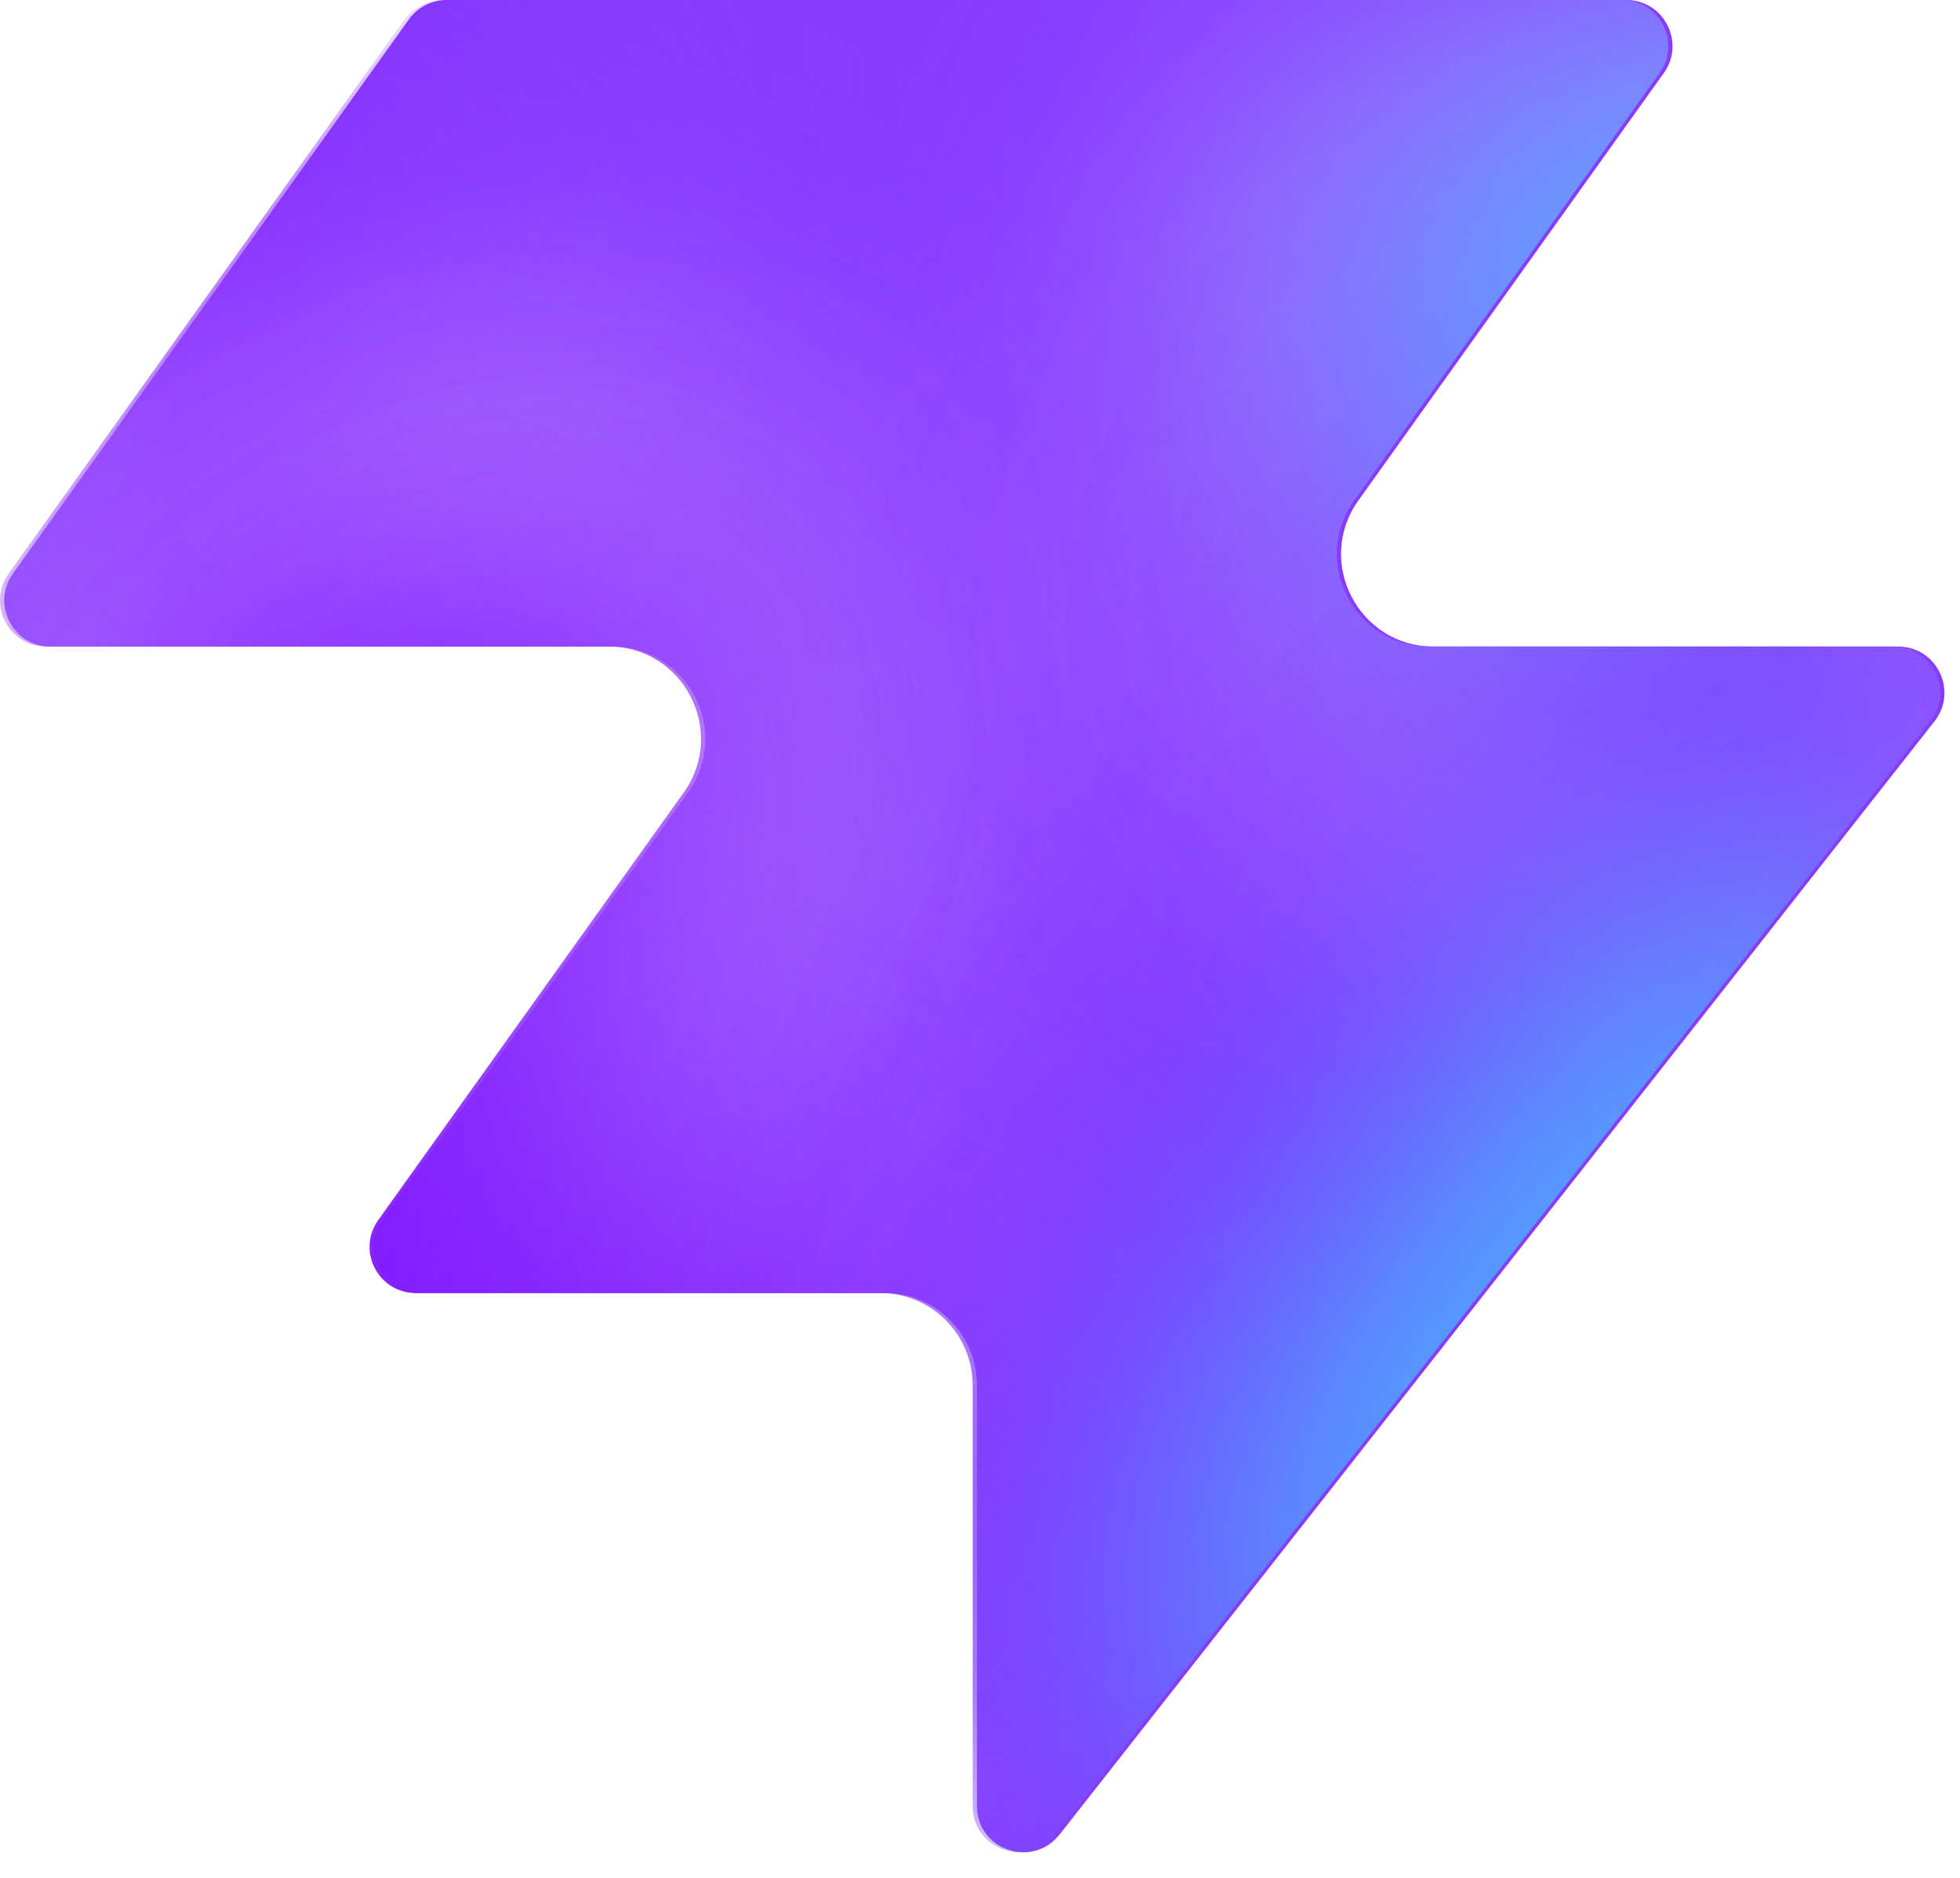
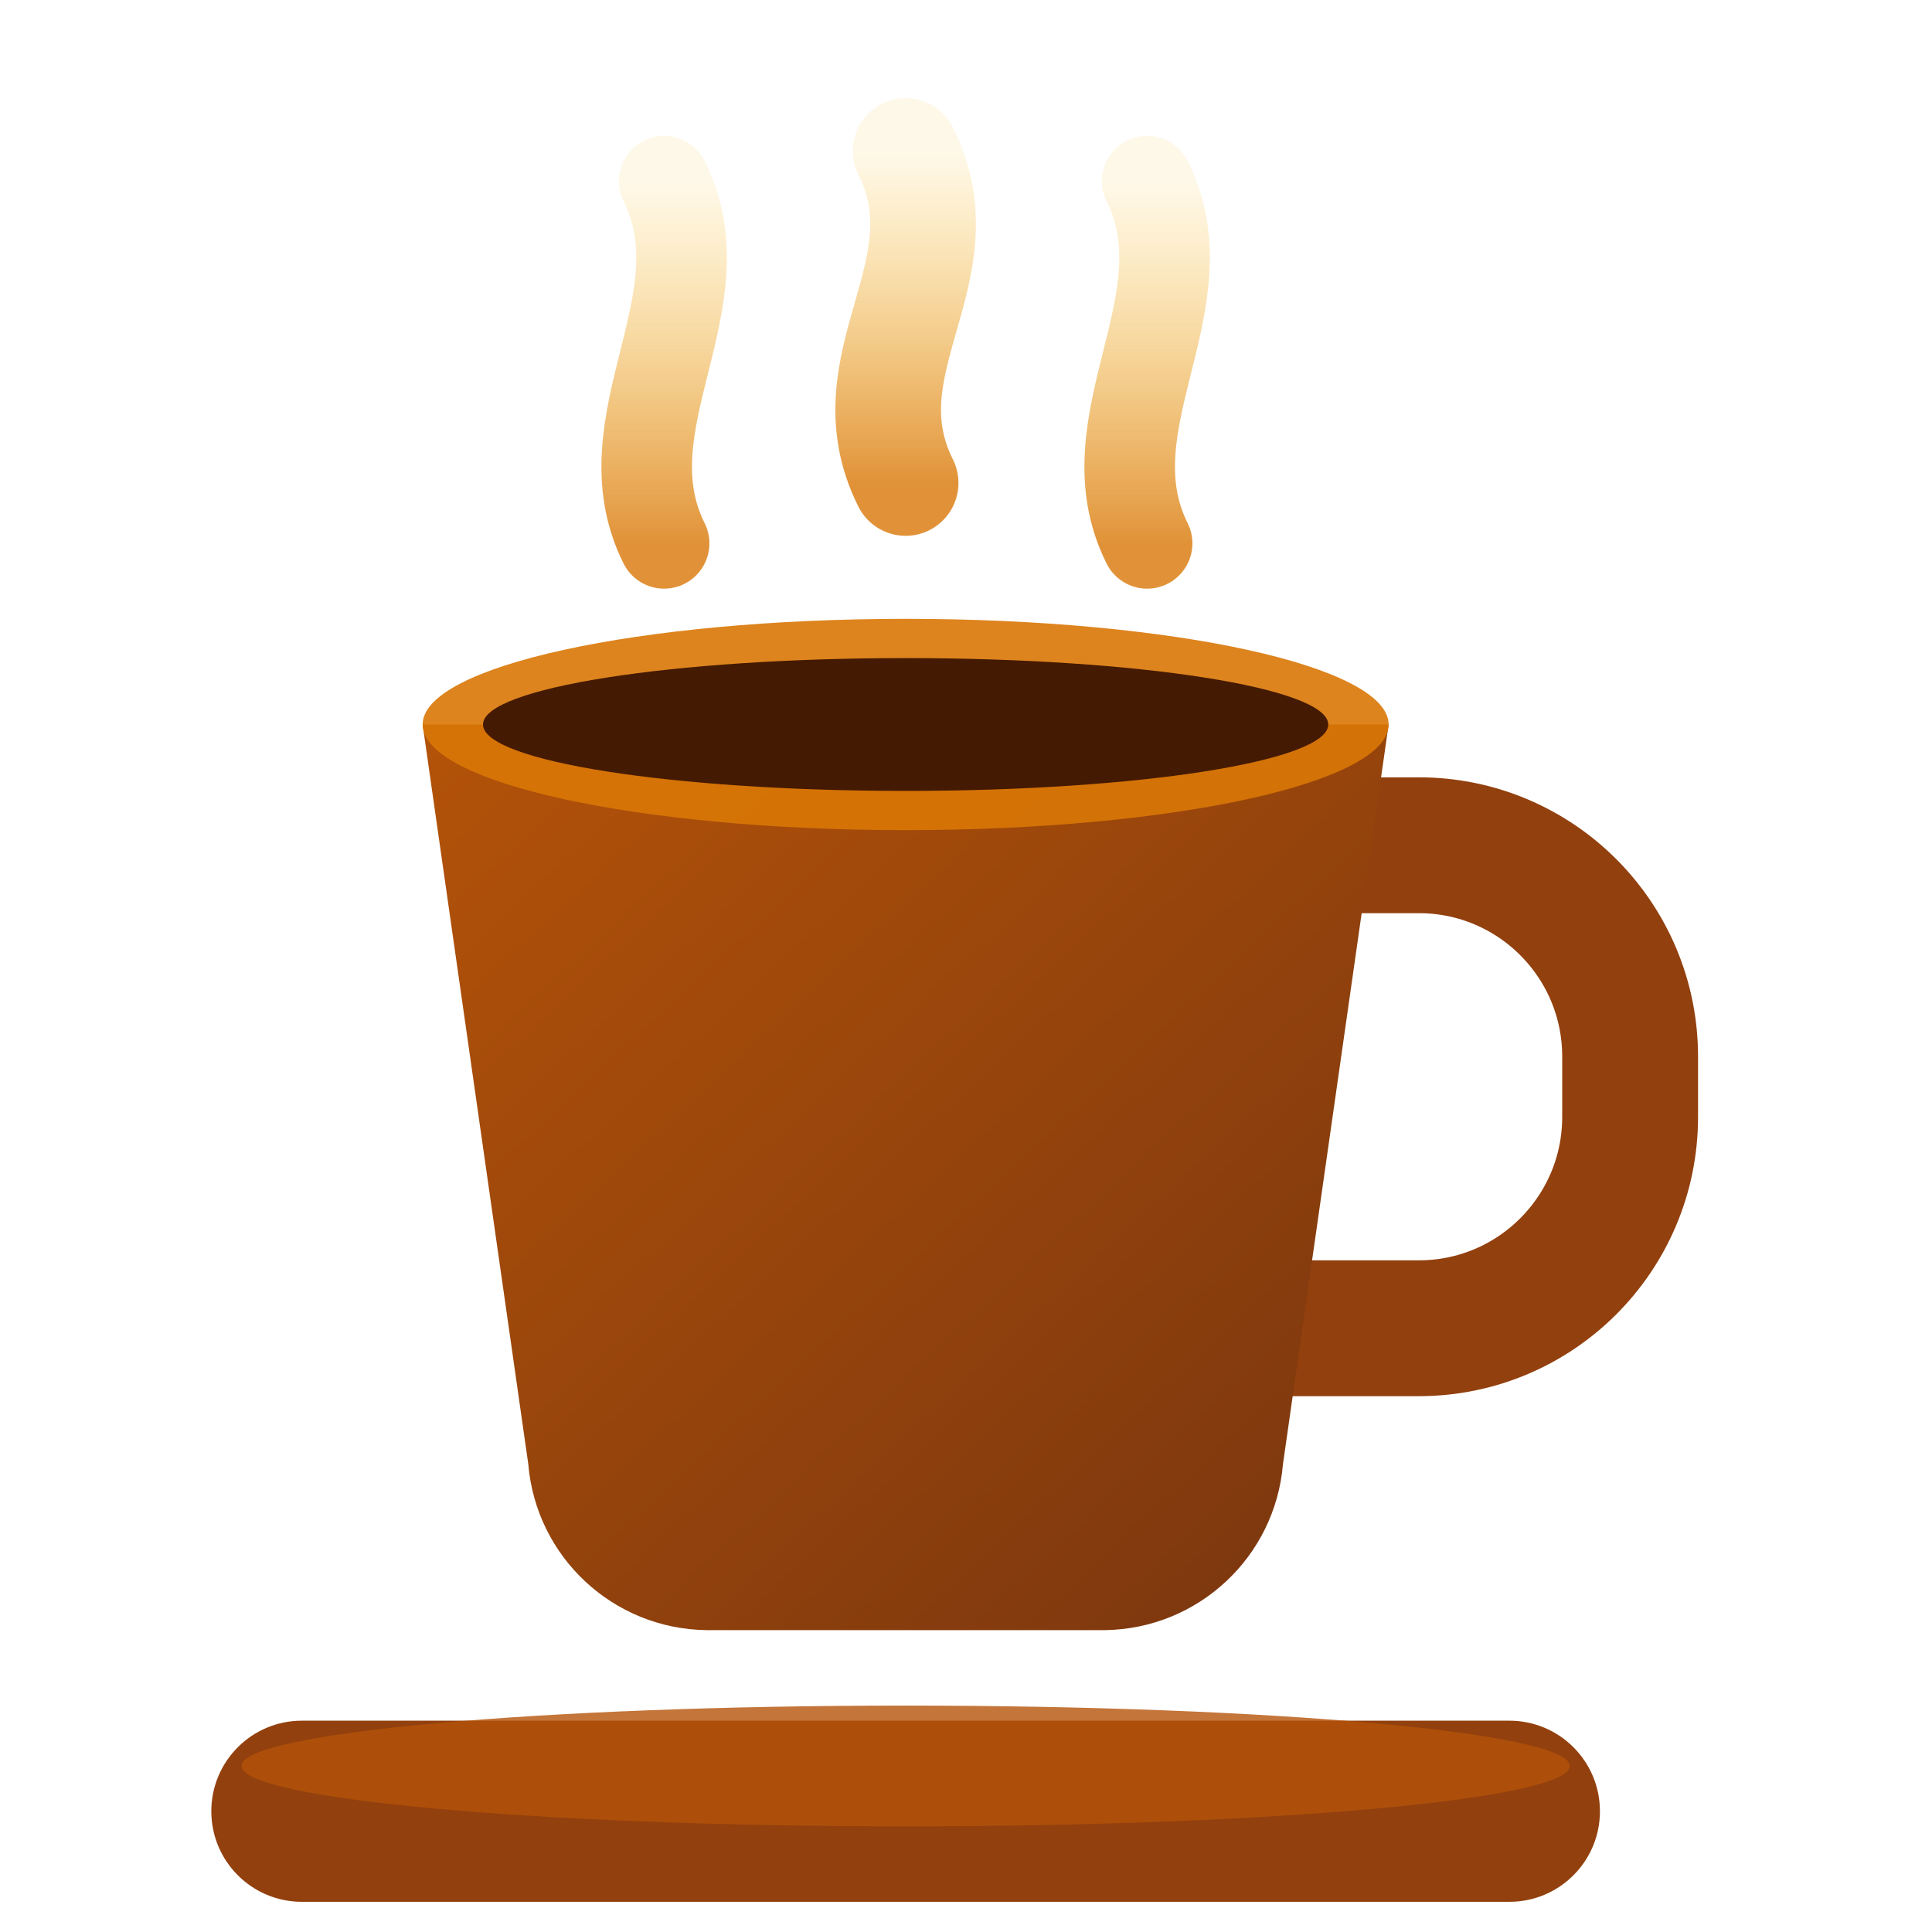
- <svg xmlns="http://www.w3.org/2000/svg" width="48" height="46" fill="none" viewBox="0 0 48 46">
-   <path fill="#863bff" d="M25.946 44.938c-.664.845-2.021.375-2.021-.698V33.937a2.26 2.26 0 0 0-2.262-2.262H10.287c-.92 0-1.456-1.04-.92-1.788l7.48-10.471c1.07-1.497 0-3.578-1.842-3.578H1.237c-.92 0-1.456-1.04-.92-1.788L10.013.474c.214-.297.556-.474.92-.474h28.894c.92 0 1.456 1.04.92 1.788l-7.48 10.471c-1.07 1.498 0 3.579 1.842 3.579h11.377c.943 0 1.473 1.088.89 1.83L25.947 44.94z" style="fill:#863bff;fill:color(display-p3 .525 .23 1);fill-opacity:1" />
-   <mask id="a" width="48" height="46" x="0" y="0" maskUnits="userSpaceOnUse" style="mask-type:alpha">
-     <path fill="#000" d="M25.842 44.938c-.664.844-2.021.375-2.021-.698V33.937a2.26 2.26 0 0 0-2.262-2.262H10.183c-.92 0-1.456-1.04-.92-1.788l7.48-10.471c1.07-1.498 0-3.579-1.842-3.579H1.133c-.92 0-1.456-1.04-.92-1.787L9.91.473c.214-.297.556-.474.92-.474h28.894c.92 0 1.456 1.04.92 1.788l-7.48 10.471c-1.07 1.498 0 3.578 1.842 3.578h11.377c.943 0 1.473 1.088.89 1.832L25.843 44.94z" style="fill:#000;fill-opacity:1" />
-   </mask>
-   <g mask="url(#a)">
-     <g filter="url(#b)">
-       <ellipse cx="5.508" cy="14.704" fill="#ede6ff" rx="5.508" ry="14.704" style="fill:#ede6ff;fill:color(display-p3 .927 .903 1);fill-opacity:1" transform="matrix(.00324 1 1 -.00324 -4.47 31.516)" />
-     </g>
-     <g filter="url(#c)">
-       <ellipse cx="10.399" cy="29.851" fill="#ede6ff" rx="10.399" ry="29.851" style="fill:#ede6ff;fill:color(display-p3 .927 .903 1);fill-opacity:1" transform="matrix(.00324 1 1 -.00324 -39.328 7.883)" />
-     </g>
-     <g filter="url(#d)">
-       <ellipse cx="5.508" cy="30.487" fill="#7e14ff" rx="5.508" ry="30.487" style="fill:#7e14ff;fill:color(display-p3 .492 .077 1);fill-opacity:1" transform="rotate(89.814 -25.913 -14.639)scale(1 -1)" />
-     </g>
-     <g filter="url(#e)">
-       <ellipse cx="5.508" cy="30.599" fill="#7e14ff" rx="5.508" ry="30.599" style="fill:#7e14ff;fill:color(display-p3 .492 .077 1);fill-opacity:1" transform="rotate(89.814 -32.644 -3.334)scale(1 -1)" />
-     </g>
-     <g filter="url(#f)">
-       <ellipse cx="5.508" cy="30.599" fill="#7e14ff" rx="5.508" ry="30.599" style="fill:#7e14ff;fill:color(display-p3 .492 .077 1);fill-opacity:1" transform="matrix(.00324 1 1 -.00324 -34.34 30.47)" />
-     </g>
-     <g filter="url(#g)">
-       <ellipse cx="14.072" cy="22.078" fill="#ede6ff" rx="14.072" ry="22.078" style="fill:#ede6ff;fill:color(display-p3 .927 .903 1);fill-opacity:1" transform="rotate(93.35 24.506 48.493)scale(-1 1)" />
-     </g>
-     <g filter="url(#h)">
-       <ellipse cx="3.47" cy="21.501" fill="#7e14ff" rx="3.47" ry="21.501" style="fill:#7e14ff;fill:color(display-p3 .492 .077 1);fill-opacity:1" transform="rotate(89.009 28.708 47.59)scale(-1 1)" />
-     </g>
-     <g filter="url(#i)">
-       <ellipse cx="3.47" cy="21.501" fill="#7e14ff" rx="3.47" ry="21.501" style="fill:#7e14ff;fill:color(display-p3 .492 .077 1);fill-opacity:1" transform="rotate(89.009 28.708 47.59)scale(-1 1)" />
-     </g>
-     <g filter="url(#j)">
-       <ellipse cx=".387" cy="8.972" fill="#7e14ff" rx="4.407" ry="29.108" style="fill:#7e14ff;fill:color(display-p3 .492 .077 1);fill-opacity:1" transform="rotate(39.51 .387 8.972)" />
-     </g>
-     <g filter="url(#k)">
-       <ellipse cx="47.523" cy="-6.092" fill="#7e14ff" rx="4.407" ry="29.108" style="fill:#7e14ff;fill:color(display-p3 .492 .077 1);fill-opacity:1" transform="rotate(37.892 47.523 -6.092)" />
-     </g>
-     <g filter="url(#l)">
-       <ellipse cx="41.412" cy="6.333" fill="#47bfff" rx="5.971" ry="9.665" style="fill:#47bfff;fill:color(display-p3 .28 .748 1);fill-opacity:1" transform="rotate(37.892 41.412 6.333)" />
-     </g>
-     <g filter="url(#m)">
-       <ellipse cx="-1.879" cy="38.332" fill="#7e14ff" rx="4.407" ry="29.108" style="fill:#7e14ff;fill:color(display-p3 .492 .077 1);fill-opacity:1" transform="rotate(37.892 -1.88 38.332)" />
-     </g>
-     <g filter="url(#n)">
-       <ellipse cx="-1.879" cy="38.332" fill="#7e14ff" rx="4.407" ry="29.108" style="fill:#7e14ff;fill:color(display-p3 .492 .077 1);fill-opacity:1" transform="rotate(37.892 -1.88 38.332)" />
-     </g>
-     <g filter="url(#o)">
-       <ellipse cx="35.651" cy="29.907" fill="#7e14ff" rx="4.407" ry="29.108" style="fill:#7e14ff;fill:color(display-p3 .492 .077 1);fill-opacity:1" transform="rotate(37.892 35.651 29.907)" />
-     </g>
-     <g filter="url(#p)">
-       <ellipse cx="38.418" cy="32.4" fill="#47bfff" rx="5.971" ry="15.297" style="fill:#47bfff;fill:color(display-p3 .28 .748 1);fill-opacity:1" transform="rotate(37.892 38.418 32.4)" />
-     </g>
-   </g>
+ <svg xmlns="http://www.w3.org/2000/svg" viewBox="0 0 64 64">
  <defs>
-     <filter id="b" width="60.045" height="41.654" x="-19.77" y="16.149" color-interpolation-filters="sRGB" filterUnits="userSpaceOnUse">
-       <feFlood flood-opacity="0" result="BackgroundImageFix" />
-       <feBlend in="SourceGraphic" in2="BackgroundImageFix" result="shape" />
-       <feGaussianBlur result="effect1_foregroundBlur_2002_17158" stdDeviation="7.659" />
-     </filter>
-     <filter id="c" width="90.34" height="51.437" x="-54.613" y="-7.533" color-interpolation-filters="sRGB" filterUnits="userSpaceOnUse">
-       <feFlood flood-opacity="0" result="BackgroundImageFix" />
-       <feBlend in="SourceGraphic" in2="BackgroundImageFix" result="shape" />
-       <feGaussianBlur result="effect1_foregroundBlur_2002_17158" stdDeviation="7.659" />
-     </filter>
-     <filter id="d" width="79.355" height="29.4" x="-49.64" y="2.03" color-interpolation-filters="sRGB" filterUnits="userSpaceOnUse">
-       <feFlood flood-opacity="0" result="BackgroundImageFix" />
-       <feBlend in="SourceGraphic" in2="BackgroundImageFix" result="shape" />
-       <feGaussianBlur result="effect1_foregroundBlur_2002_17158" stdDeviation="4.596" />
-     </filter>
-     <filter id="e" width="79.579" height="29.4" x="-45.045" y="20.029" color-interpolation-filters="sRGB" filterUnits="userSpaceOnUse">
-       <feFlood flood-opacity="0" result="BackgroundImageFix" />
-       <feBlend in="SourceGraphic" in2="BackgroundImageFix" result="shape" />
-       <feGaussianBlur result="effect1_foregroundBlur_2002_17158" stdDeviation="4.596" />
-     </filter>
-     <filter id="f" width="79.579" height="29.4" x="-43.513" y="21.178" color-interpolation-filters="sRGB" filterUnits="userSpaceOnUse">
-       <feFlood flood-opacity="0" result="BackgroundImageFix" />
-       <feBlend in="SourceGraphic" in2="BackgroundImageFix" result="shape" />
-       <feGaussianBlur result="effect1_foregroundBlur_2002_17158" stdDeviation="4.596" />
-     </filter>
-     <filter id="g" width="74.749" height="58.852" x="15.756" y="-17.901" color-interpolation-filters="sRGB" filterUnits="userSpaceOnUse">
-       <feFlood flood-opacity="0" result="BackgroundImageFix" />
-       <feBlend in="SourceGraphic" in2="BackgroundImageFix" result="shape" />
-       <feGaussianBlur result="effect1_foregroundBlur_2002_17158" stdDeviation="7.659" />
-     </filter>
-     <filter id="h" width="61.377" height="25.362" x="23.548" y="2.284" color-interpolation-filters="sRGB" filterUnits="userSpaceOnUse">
-       <feFlood flood-opacity="0" result="BackgroundImageFix" />
-       <feBlend in="SourceGraphic" in2="BackgroundImageFix" result="shape" />
-       <feGaussianBlur result="effect1_foregroundBlur_2002_17158" stdDeviation="4.596" />
-     </filter>
-     <filter id="i" width="61.377" height="25.362" x="23.548" y="2.284" color-interpolation-filters="sRGB" filterUnits="userSpaceOnUse">
-       <feFlood flood-opacity="0" result="BackgroundImageFix" />
-       <feBlend in="SourceGraphic" in2="BackgroundImageFix" result="shape" />
-       <feGaussianBlur result="effect1_foregroundBlur_2002_17158" stdDeviation="4.596" />
-     </filter>
-     <filter id="j" width="56.045" height="63.649" x="-27.636" y="-22.853" color-interpolation-filters="sRGB" filterUnits="userSpaceOnUse">
-       <feFlood flood-opacity="0" result="BackgroundImageFix" />
-       <feBlend in="SourceGraphic" in2="BackgroundImageFix" result="shape" />
-       <feGaussianBlur result="effect1_foregroundBlur_2002_17158" stdDeviation="4.596" />
-     </filter>
-     <filter id="k" width="54.814" height="64.646" x="20.116" y="-38.415" color-interpolation-filters="sRGB" filterUnits="userSpaceOnUse">
-       <feFlood flood-opacity="0" result="BackgroundImageFix" />
-       <feBlend in="SourceGraphic" in2="BackgroundImageFix" result="shape" />
-       <feGaussianBlur result="effect1_foregroundBlur_2002_17158" stdDeviation="4.596" />
-     </filter>
-     <filter id="l" width="33.541" height="35.313" x="24.641" y="-11.323" color-interpolation-filters="sRGB" filterUnits="userSpaceOnUse">
-       <feFlood flood-opacity="0" result="BackgroundImageFix" />
-       <feBlend in="SourceGraphic" in2="BackgroundImageFix" result="shape" />
-       <feGaussianBlur result="effect1_foregroundBlur_2002_17158" stdDeviation="4.596" />
-     </filter>
-     <filter id="m" width="54.814" height="64.646" x="-29.286" y="6.009" color-interpolation-filters="sRGB" filterUnits="userSpaceOnUse">
-       <feFlood flood-opacity="0" result="BackgroundImageFix" />
-       <feBlend in="SourceGraphic" in2="BackgroundImageFix" result="shape" />
-       <feGaussianBlur result="effect1_foregroundBlur_2002_17158" stdDeviation="4.596" />
-     </filter>
-     <filter id="n" width="54.814" height="64.646" x="-29.286" y="6.009" color-interpolation-filters="sRGB" filterUnits="userSpaceOnUse">
-       <feFlood flood-opacity="0" result="BackgroundImageFix" />
-       <feBlend in="SourceGraphic" in2="BackgroundImageFix" result="shape" />
-       <feGaussianBlur result="effect1_foregroundBlur_2002_17158" stdDeviation="4.596" />
-     </filter>
-     <filter id="o" width="54.814" height="64.646" x="8.244" y="-2.416" color-interpolation-filters="sRGB" filterUnits="userSpaceOnUse">
-       <feFlood flood-opacity="0" result="BackgroundImageFix" />
-       <feBlend in="SourceGraphic" in2="BackgroundImageFix" result="shape" />
-       <feGaussianBlur result="effect1_foregroundBlur_2002_17158" stdDeviation="4.596" />
-     </filter>
-     <filter id="p" width="39.409" height="43.623" x="18.713" y="10.588" color-interpolation-filters="sRGB" filterUnits="userSpaceOnUse">
-       <feFlood flood-opacity="0" result="BackgroundImageFix" />
-       <feBlend in="SourceGraphic" in2="BackgroundImageFix" result="shape" />
-       <feGaussianBlur result="effect1_foregroundBlur_2002_17158" stdDeviation="4.596" />
-     </filter>
+     <linearGradient id="cupGrad" x1="0%" y1="0%" x2="100%" y2="100%">
+       <stop offset="0%" stop-color="#b45309" />
+       <stop offset="100%" stop-color="#78350f" />
+     </linearGradient>
+     <linearGradient id="steamGrad" x1="0%" y1="100%" x2="0%" y2="0%">
+       <stop offset="0%" stop-color="#d97706" stop-opacity="0.8" />
+       <stop offset="100%" stop-color="#fbbf24" stop-opacity="0.1" />
+     </linearGradient>
  </defs>
+   <path d="M22 18c-2-4 2-8 0-12" fill="none" stroke="url(#steamGrad)" stroke-width="3" stroke-linecap="round" />
+   <path d="M30 16c-2-4 2-7 0-11" fill="none" stroke="url(#steamGrad)" stroke-width="3.5" stroke-linecap="round" />
+   <path d="M38 18c-2-4 2-8 0-12" fill="none" stroke="url(#steamGrad)" stroke-width="3" stroke-linecap="round" />
+   <path d="M42 28h5a7 7 0 0 1 7 7v2a7 7 0 0 1-7 7h-5" fill="none" stroke="#92400e" stroke-width="4.5" stroke-linecap="round" />
+   <path d="M14 24h32l-3.5 24.5a6 6 0 0 1-5.9 5.5H23.4a6 6 0 0 1-5.9-5.5L14 24z" fill="url(#cupGrad)" />
+   <ellipse cx="30" cy="24" rx="16" ry="3.5" fill="#d97706" opacity="0.9" />
+   <ellipse cx="30" cy="24" rx="14" ry="2.2" fill="#451a03" />
+   <path d="M10 57h40a3 3 0 0 1 0 6H10a3 3 0 0 1 0-6z" fill="#92400e" />
+   <ellipse cx="30" cy="58.5" rx="22" ry="2" fill="#b45309" opacity="0.8" />
</svg>
